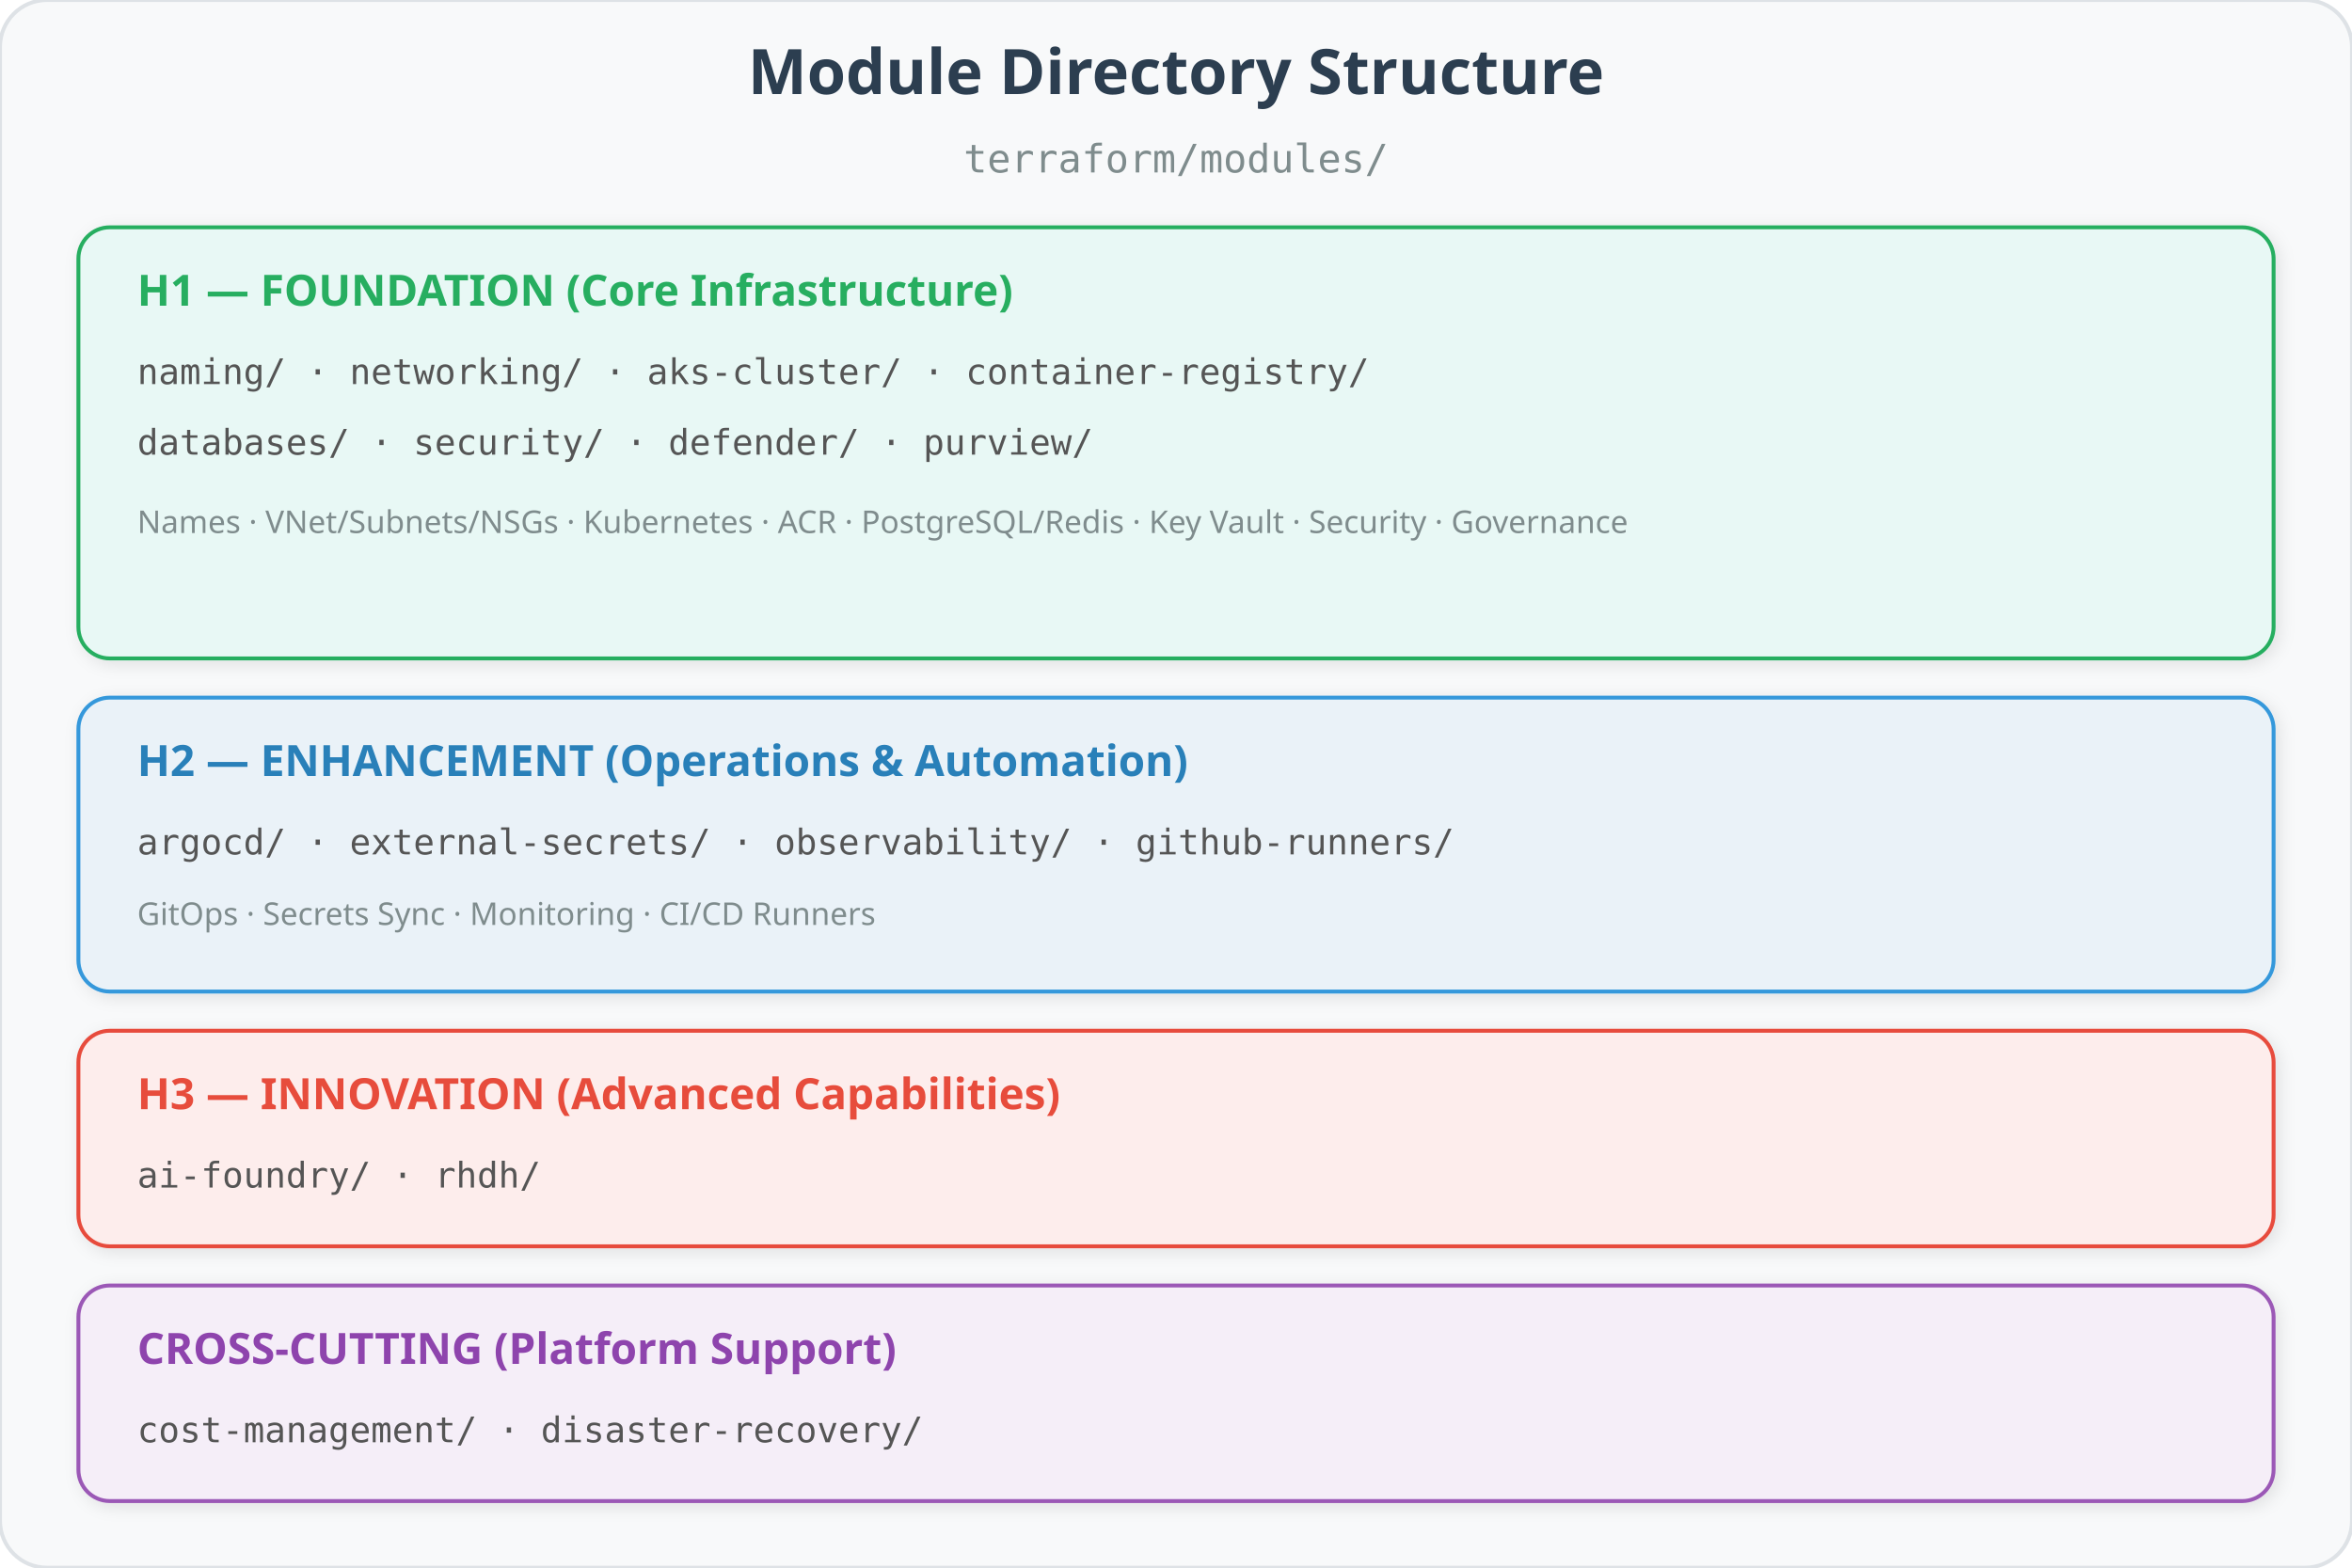
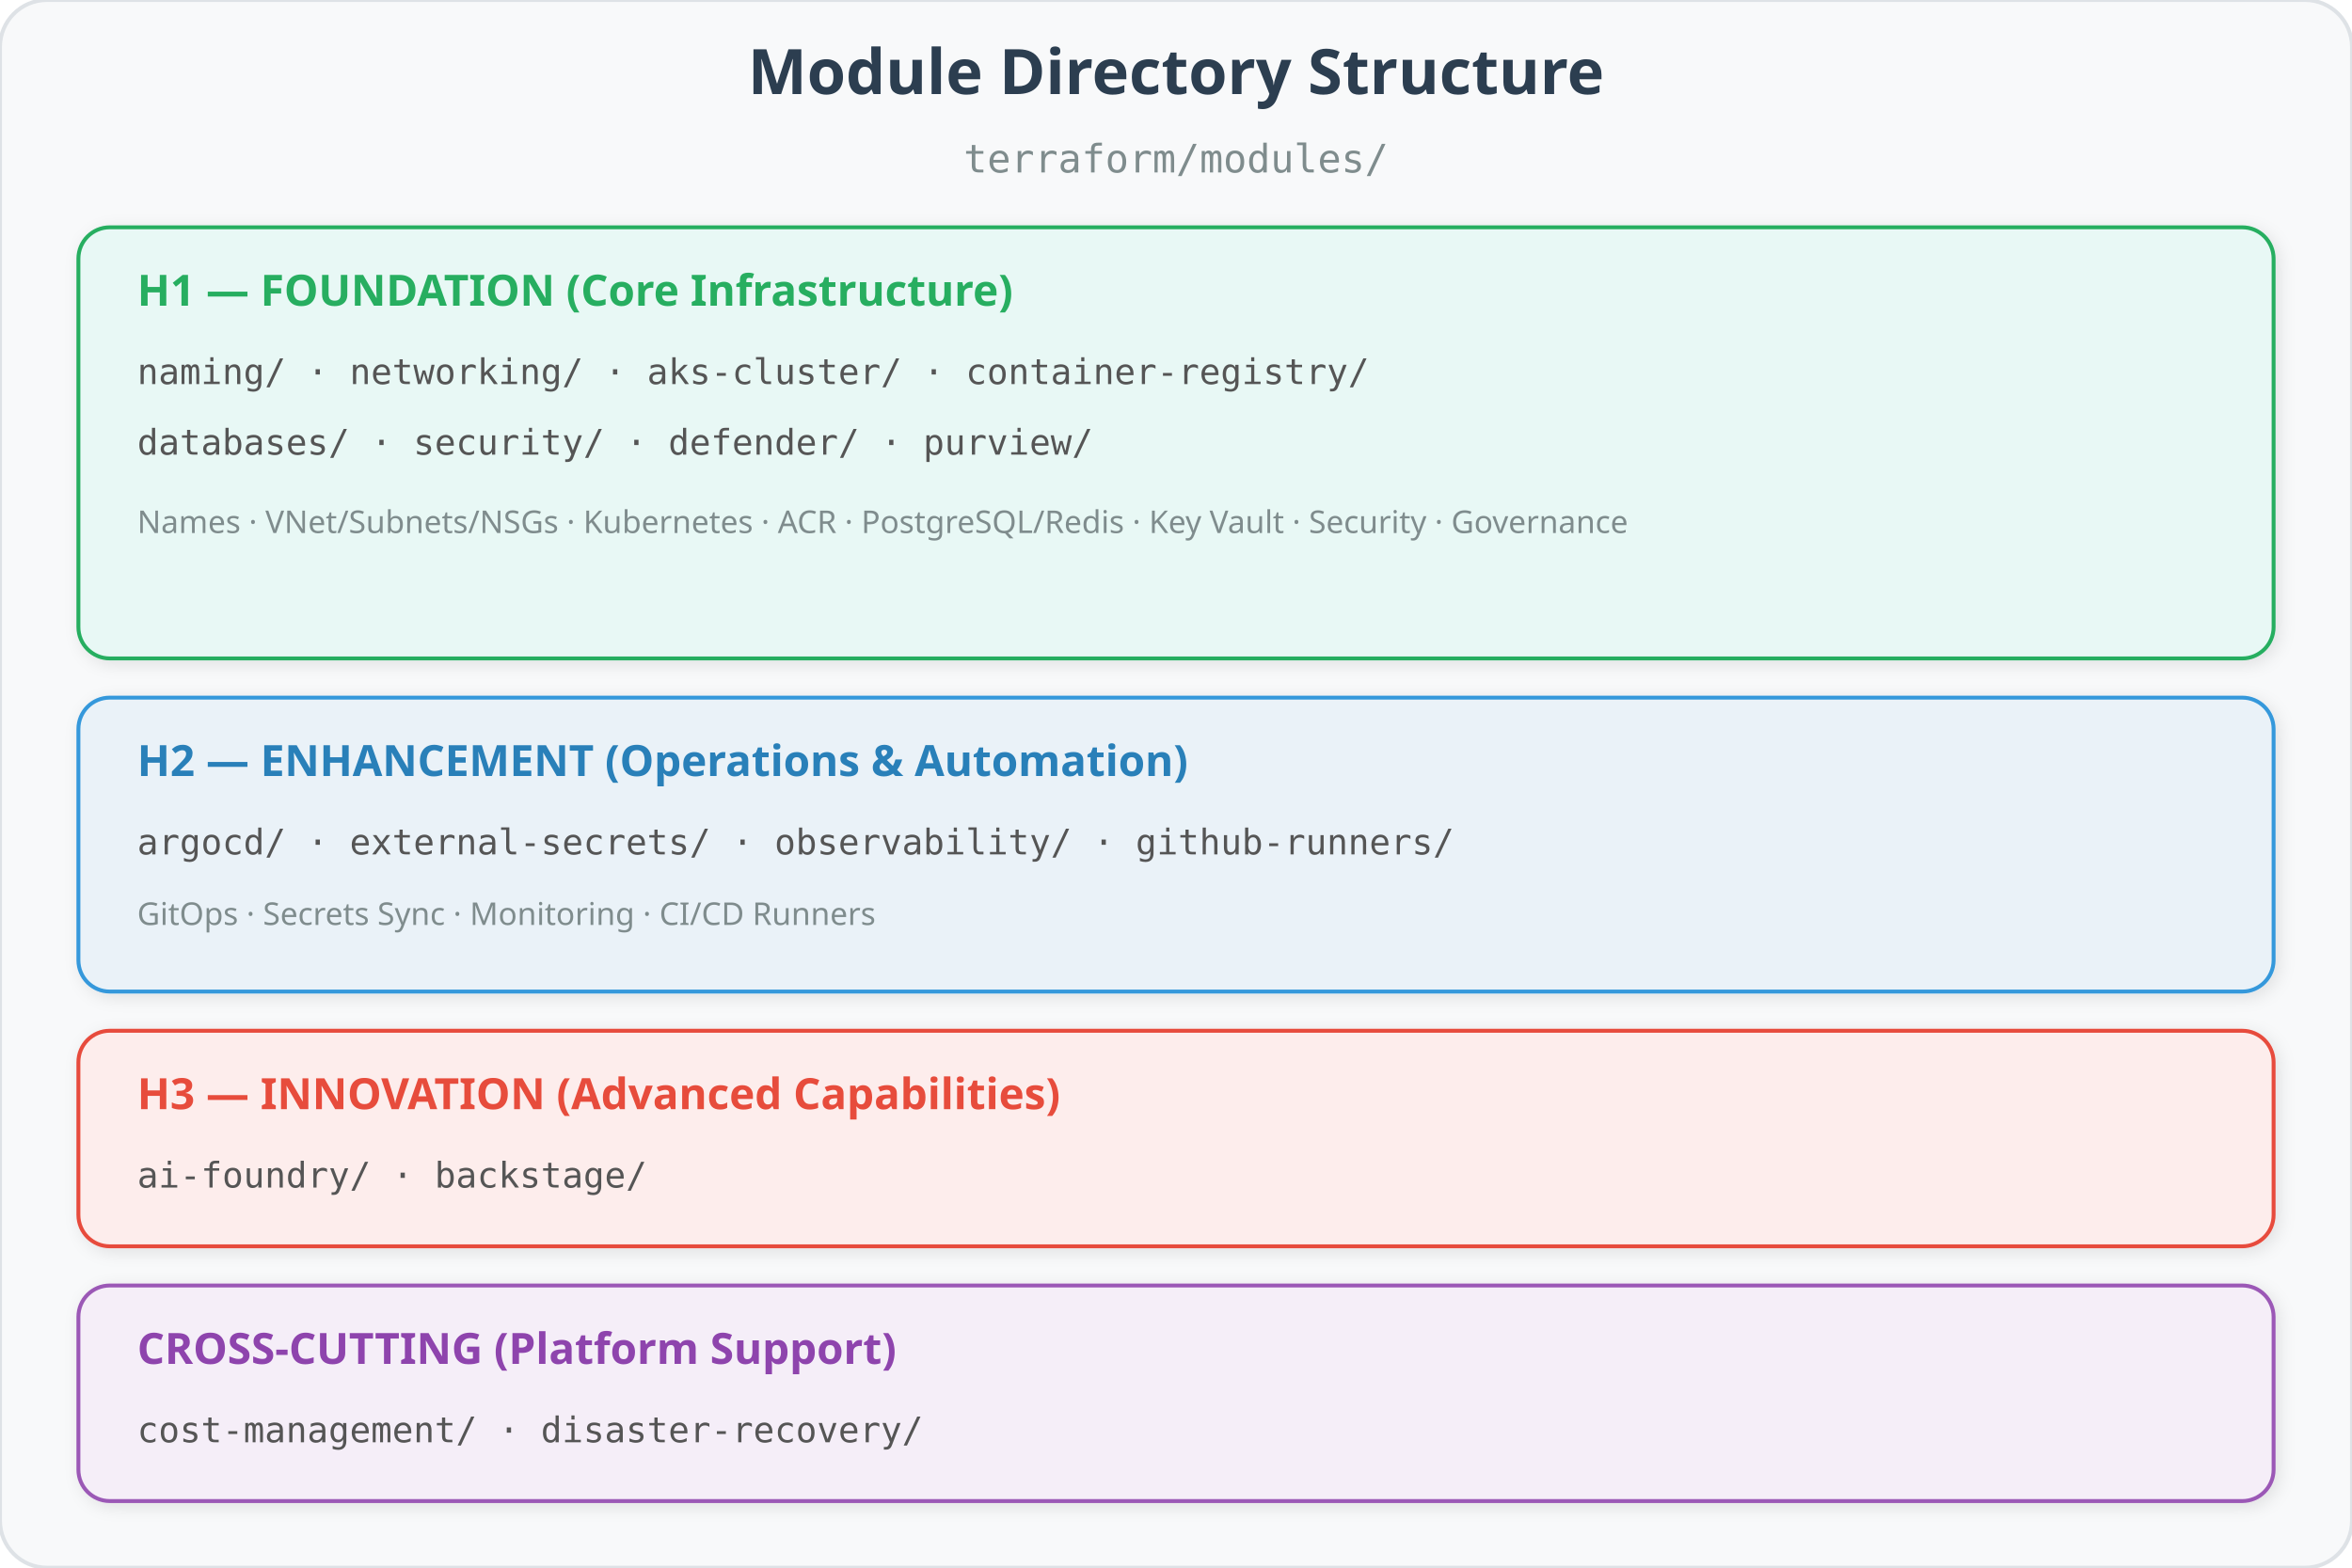
<svg xmlns="http://www.w3.org/2000/svg" viewBox="0 0 600 400" font-family="Segoe UI, sans-serif">
  <defs>
    <filter id="ds">
      <feDropShadow dx="1" dy="1" stdDeviation="2" flood-opacity="0.1" />
    </filter>
  </defs>
  <rect width="600" height="400" rx="12" fill="#f8f9fa" stroke="#dee2e6" />
  <text x="300" y="24" text-anchor="middle" font-size="16" font-weight="700" fill="#2c3e50">Module Directory Structure</text>
  <text x="300" y="44" text-anchor="middle" font-size="10" fill="#7f8c8d" font-family="monospace">terraform/modules/</text>
  <rect x="20" y="58" width="560" height="110" rx="8" fill="#e8f8f5" stroke="#27ae60" filter="url(#ds)" />
  <text x="35" y="78" font-size="11" font-weight="700" fill="#27ae60">H1 — FOUNDATION (Core Infrastructure)</text>
  <text x="35" y="98" font-size="9" fill="#555" font-family="monospace">naming/ · networking/ · aks-cluster/ · container-registry/</text>
  <text x="35" y="116" font-size="9" fill="#555" font-family="monospace">databases/ · security/ · defender/ · purview/</text>
  <text x="35" y="136" font-size="8" fill="#7f8c8d">Names · VNet/Subnets/NSGs · Kubernetes · ACR · PostgreSQL/Redis · Key Vault · Security · Governance</text>
  <rect x="20" y="178" width="560" height="75" rx="8" fill="#eaf2f8" stroke="#3498db" filter="url(#ds)" />
  <text x="35" y="198" font-size="11" font-weight="700" fill="#2980b9">H2 — ENHANCEMENT (Operations &amp; Automation)</text>
  <text x="35" y="218" font-size="9" fill="#555" font-family="monospace">argocd/ · external-secrets/ · observability/ · github-runners/</text>
  <text x="35" y="236" font-size="8" fill="#7f8c8d">GitOps · Secrets Sync · Monitoring · CI/CD Runners</text>
  <rect x="20" y="263" width="560" height="55" rx="8" fill="#fdedec" stroke="#e74c3c" filter="url(#ds)" />
  <text x="35" y="283" font-size="11" font-weight="700" fill="#e74c3c">H3 — INNOVATION (Advanced Capabilities)</text>
-   <text x="35" y="303" font-size="9" fill="#555" font-family="monospace">ai-foundry/ · rhdh/</text>
+   <text x="35" y="303" font-size="9" fill="#555" font-family="monospace">ai-foundry/ · backstage/</text>
  <rect x="20" y="328" width="560" height="55" rx="8" fill="#f5eef8" stroke="#9b59b6" filter="url(#ds)" />
  <text x="35" y="348" font-size="11" font-weight="700" fill="#8e44ad">CROSS-CUTTING (Platform Support)</text>
  <text x="35" y="368" font-size="9" fill="#555" font-family="monospace">cost-management/ · disaster-recovery/</text>
</svg>
